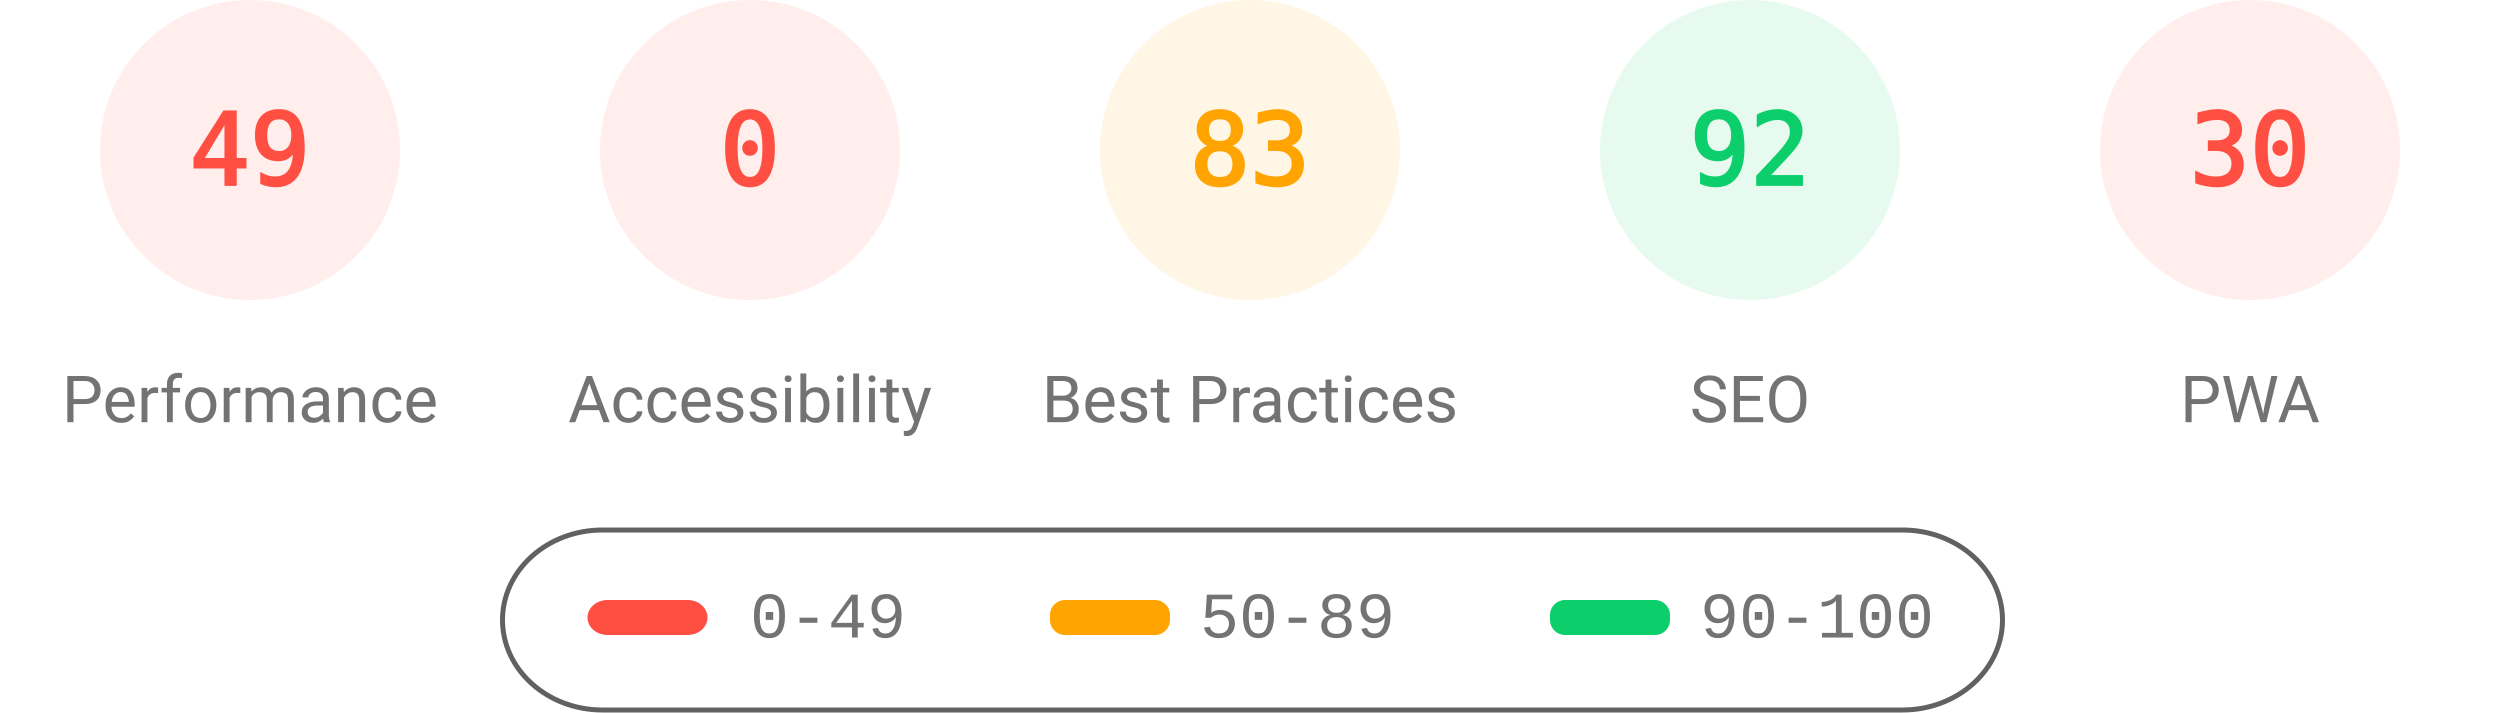
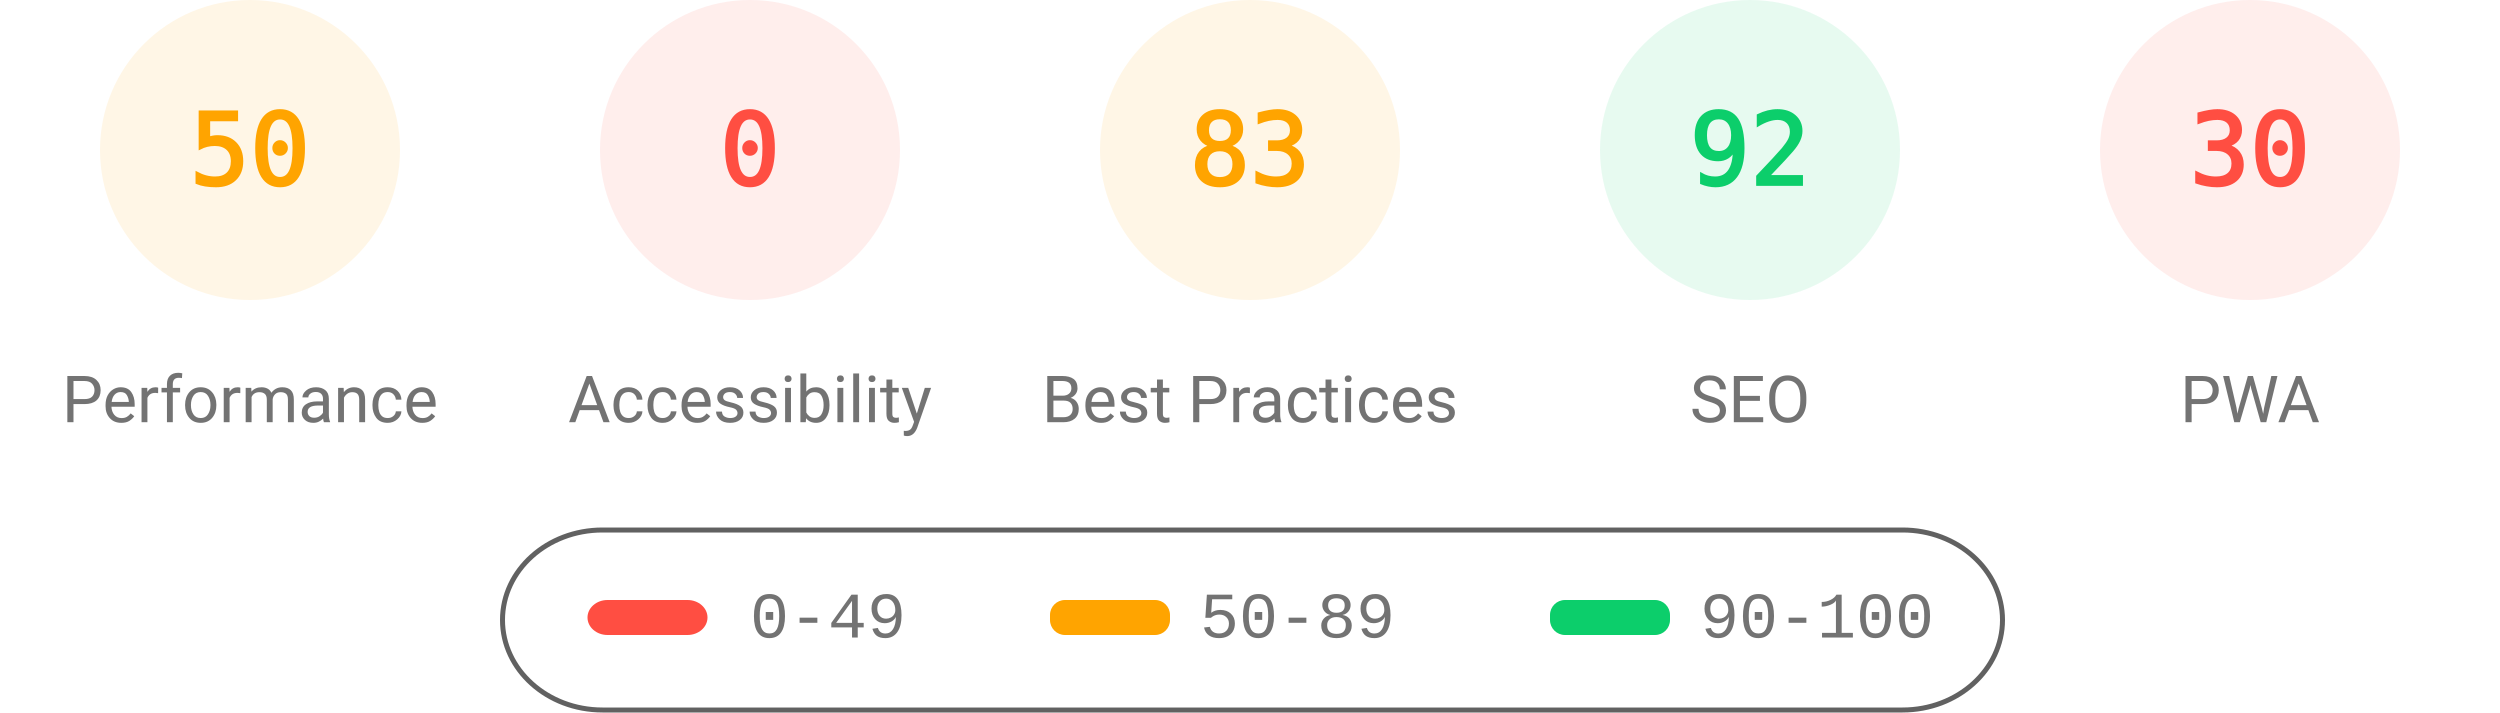
<svg xmlns="http://www.w3.org/2000/svg" fill="none" width="1000" height="285">
  <style>.gauge-base{opacity:.1}.gauge-arc{fill:none;animation-delay:250ms;stroke-linecap:round;transform:rotate(-90deg);transform-origin:100px 60px;animation:load-gauge 1s ease forwards}.guage-text{font-size:40px;font-family:monospace;text-align:center}.guage-red{color:#ff4e42;fill:#ff4e42;stroke:#ff4e42}.guage-orange{color:#ffa400;fill:#ffa400;stroke:#ffa400}.guage-green{color:#0cce6b;fill:#0cce6b;stroke:#0cce6b}.guage-undefined{color:#5c5c5c;fill:#5c5c5c;stroke:#5c5c5c}.guage-title{color:#737373;fill:#737373;stroke:none;font-size:26px;line-height:26px;font-family:Roboto,Halvetica,Arial,sans-serif}@keyframes load-gauge{from{stroke-dasharray:0 352.858}}</style>
-   <svg class="guage-div guage-perf guage-red" viewBox="0 0 200 200" width="200" height="200">
+   <svg class="guage-div guage-perf guage-orange" viewBox="0 0 200 200" width="200" height="200">
    <circle class="gauge-base" r="56" cx="100" cy="60" stroke-width="8" />
-     <circle class="gauge-arc guage-arc-1" r="56" cx="100" cy="60" stroke-width="8" style="stroke-dasharray:172.41,351.858" />
-     <text class="guage-text" x="100" y="60" alignment-baseline="central" dominant-baseline="central" text-anchor="middle">49</text>
+     <circle class="gauge-arc guage-arc-1" r="56" cx="100" cy="60" stroke-width="8" style="stroke-dasharray:175.929,351.858" />
+     <text class="guage-text" x="100" y="60" alignment-baseline="central" dominant-baseline="central" text-anchor="middle">50</text>
    <text class="guage-title" x="100" y="160" alignment-baseline="central" dominant-baseline="central" text-anchor="middle">Performance</text>
  </svg>
  <svg class="guage-div guage-acc guage-red" viewBox="0 0 200 200" width="200" height="200" x="200">
    <circle class="gauge-base" r="56" cx="100" cy="60" stroke-width="8" />
    <circle class="gauge-arc guage-arc-2" r="56" cx="100" cy="60" stroke-width="8" style="stroke-dasharray:0,351.858" />
    <text class="guage-text" x="100" y="60" alignment-baseline="central" dominant-baseline="central" text-anchor="middle">0</text>
    <text class="guage-title" x="100" y="160" alignment-baseline="central" dominant-baseline="central" text-anchor="middle">Accessibility</text>
  </svg>
  <svg class="guage-div guage-best guage-orange" viewBox="0 0 200 200" width="200" height="200" x="400">
    <circle class="gauge-base" r="56" cx="100" cy="60" stroke-width="8" />
    <circle class="gauge-arc guage-arc-3" r="56" cx="100" cy="60" stroke-width="8" style="stroke-dasharray:292.042,351.858" />
    <text class="guage-text" x="100" y="60" alignment-baseline="central" dominant-baseline="central" text-anchor="middle">83</text>
    <text class="guage-title" x="100" y="160" alignment-baseline="central" dominant-baseline="central" text-anchor="middle">Best Practices</text>
  </svg>
  <svg class="guage-div guage-seo guage-green" viewBox="0 0 200 200" width="200" height="200" x="600">
    <circle class="gauge-base" r="56" cx="100" cy="60" stroke-width="8" />
    <circle class="gauge-arc guage-arc-4" r="56" cx="100" cy="60" stroke-width="8" style="stroke-dasharray:323.709,351.858" />
    <text class="guage-text" x="100" y="60" alignment-baseline="central" dominant-baseline="central" text-anchor="middle">92</text>
    <text class="guage-title" x="100" y="160" alignment-baseline="central" dominant-baseline="central" text-anchor="middle">SEO</text>
  </svg>
  <svg class="guage-div guage-pwa guage-red" viewBox="0 0 200 200" width="200" height="200" x="800">
    <circle class="gauge-base" r="56" cx="100" cy="60" stroke-width="8" />
    <circle class="gauge-arc guage-arc-4" r="56" cx="100" cy="60" stroke-width="8" style="stroke-dasharray:105.557,351.858" />
    <text class="guage-text" x="100" y="60" alignment-baseline="central" dominant-baseline="central" text-anchor="middle">30</text>
    <text class="guage-title" x="100" y="160" alignment-baseline="central" dominant-baseline="central" text-anchor="middle">PWA</text>
  </svg>
  <svg width="604" height="76" x="200" y="210">
    <path fill="none" id="canvas_background" d="M-1-1h604v80H-1z" />
    <rect fill-opacity="0" stroke="#616161" stroke-width="2" rx="40" id="svg_2" height="72" width="600" y="2" x="1" fill="#000" />
    <rect stroke="#000" rx="8" id="svg_3" height="14" width="48" y="30" x="35" stroke-opacity="null" stroke-width="0" fill="#ff4e42" />
    <rect stroke="#000" rx="6" id="svg_4" height="14" width="48" y="30" x="220" stroke-opacity="null" stroke-width="0" fill="#ffa400" />
    <rect stroke="#000" rx="6" id="svg_5" height="14" width="48" y="30" x="420" stroke-opacity="null" stroke-width="0" fill="#0cce6b" />
    <text xml:space="preserve" text-anchor="start" font-family="'Courier New', Courier, monospace" font-size="26" id="svg_6" y="45" x="100" stroke-opacity="null" stroke-width="0" stroke="#000" fill="#737373">0-49</text>
    <text xml:space="preserve" text-anchor="start" font-family="'Courier New', Courier, monospace" font-size="26" id="svg_7" y="45" x="280" stroke-opacity="null" stroke-width="0" stroke="#000" fill="#737373">50-89</text>
    <text xml:space="preserve" text-anchor="start" font-family="'Courier New', Courier, monospace" font-size="26" id="svg_8" y="45" x="480" stroke-opacity="null" stroke-width="0" stroke="#000" fill="#737373">90-100</text>
  </svg>
</svg>
